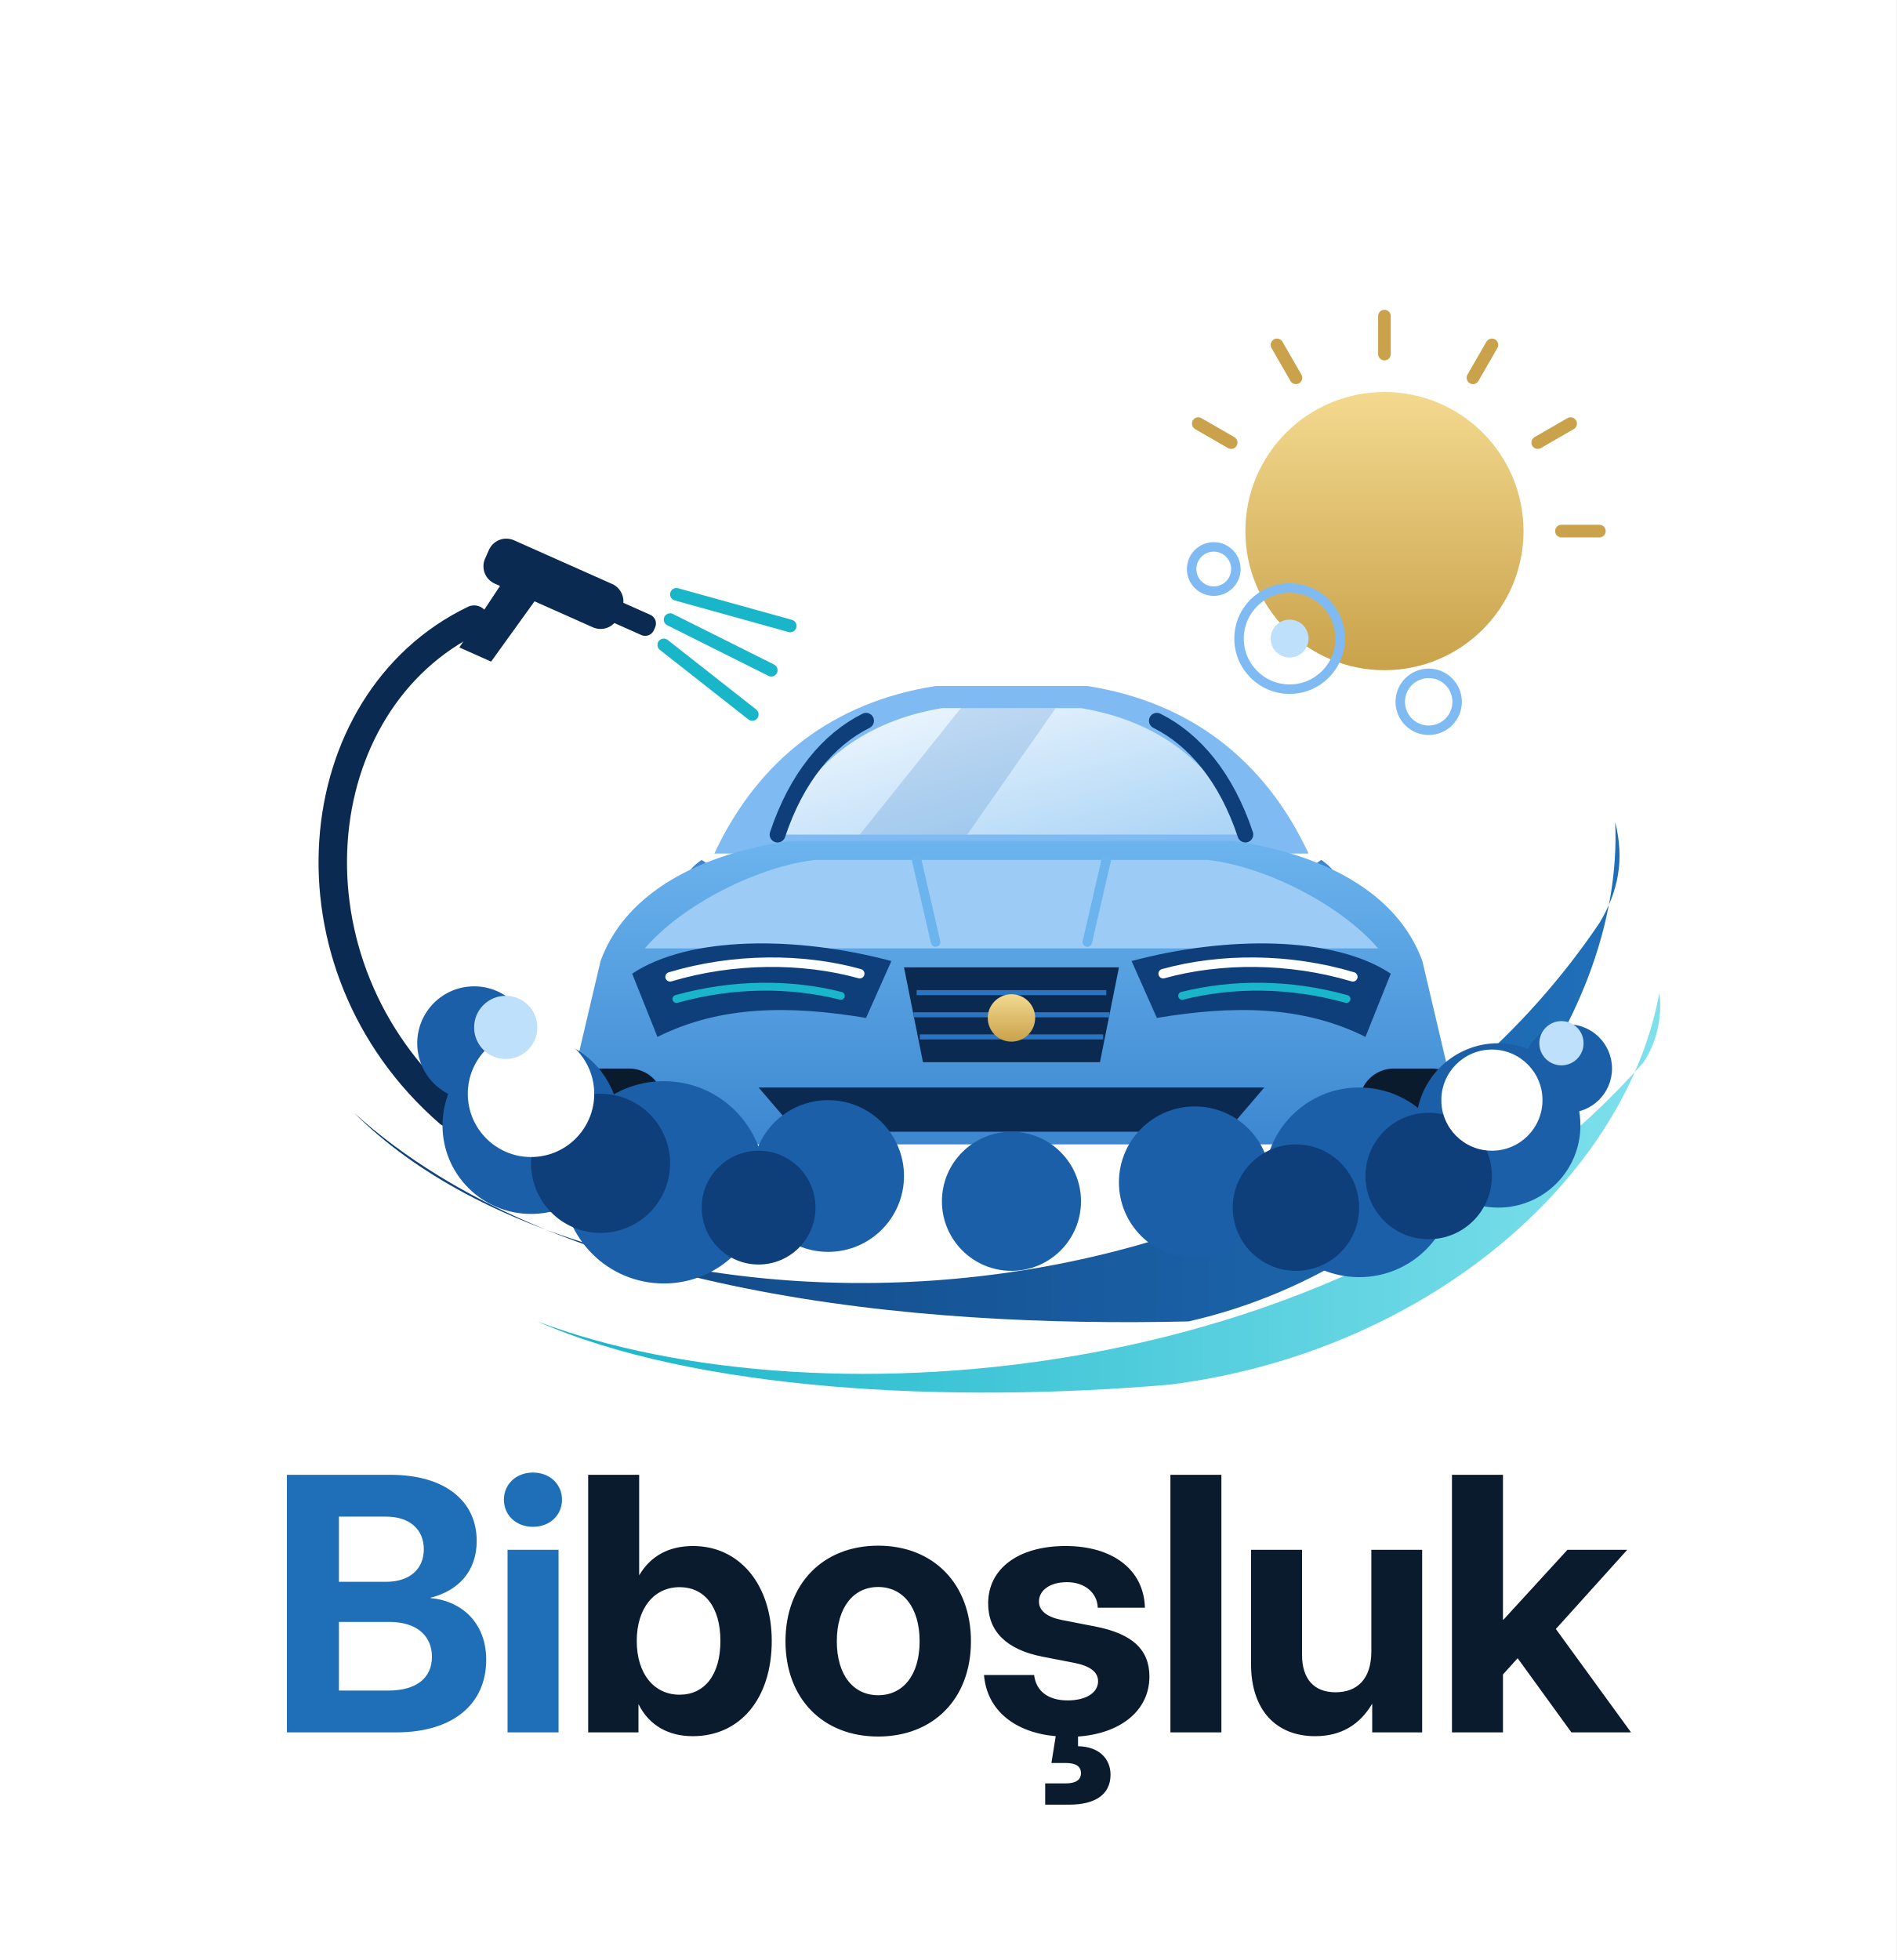
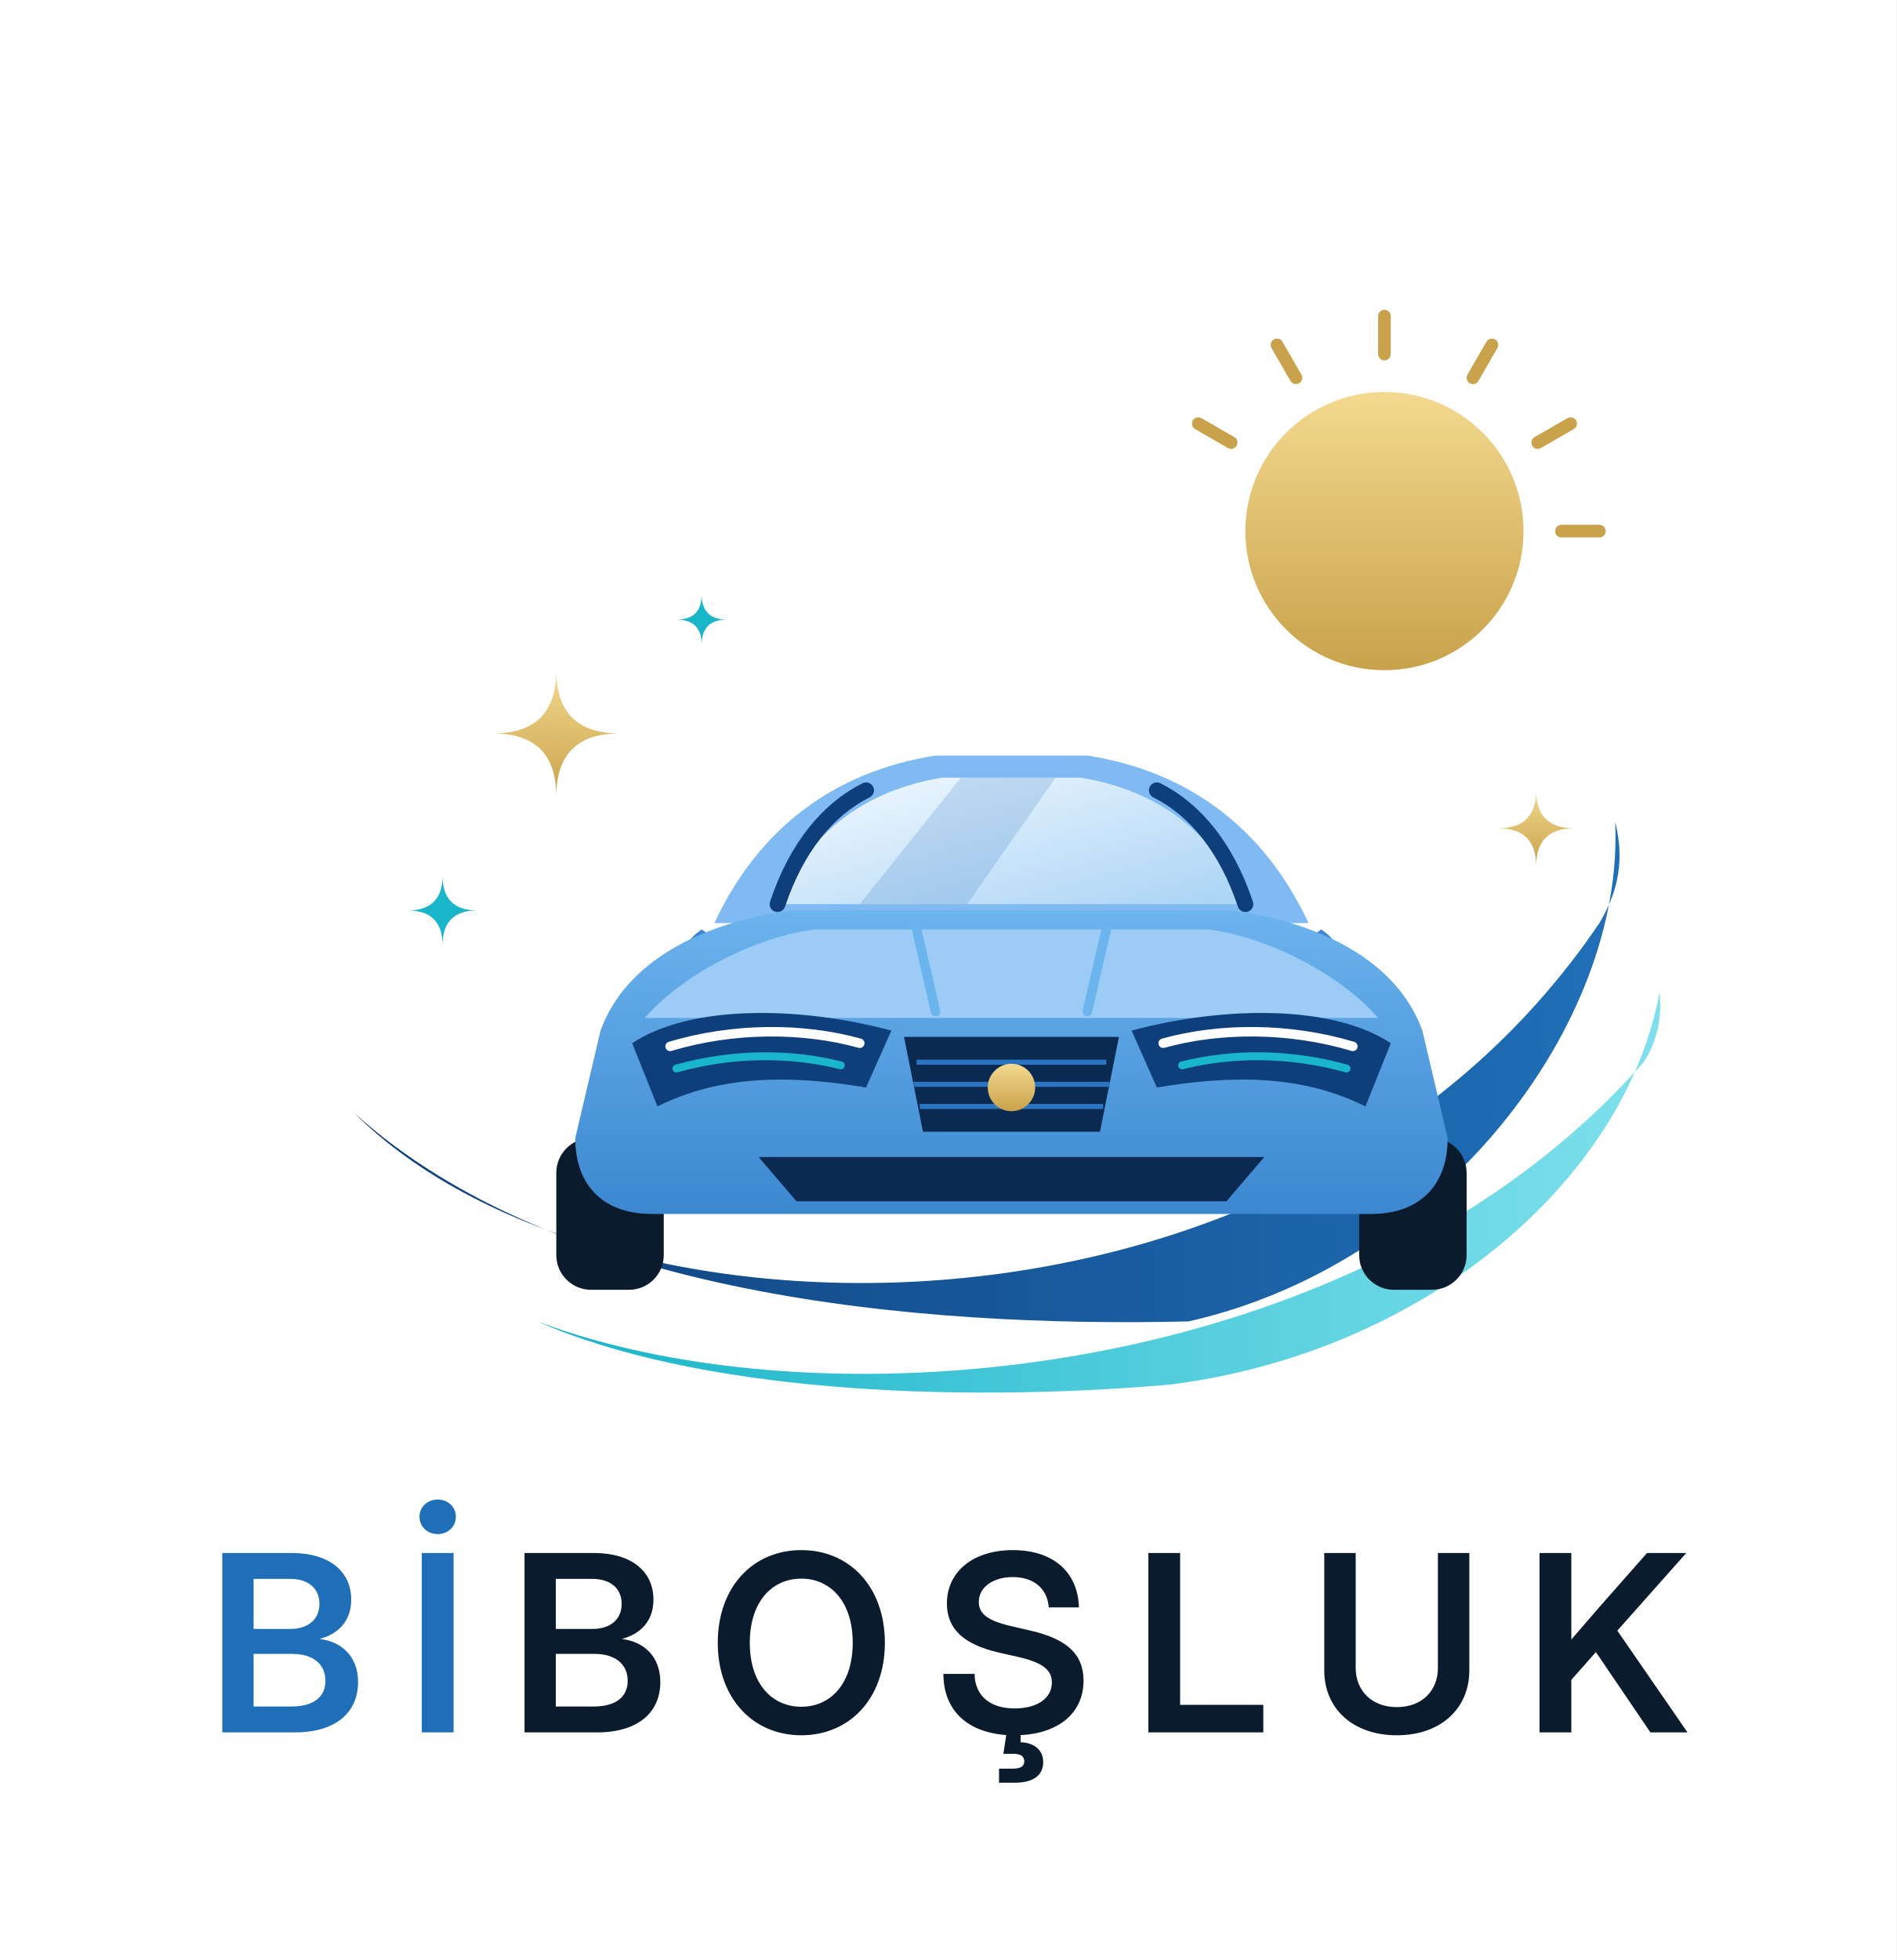
<svg xmlns="http://www.w3.org/2000/svg" viewBox="0 0 600 620" width="900" height="930" role="img" aria-label="Biboşluk">
  <defs>
    <linearGradient id="g_body" x1="0" y1="0" x2="0" y2="1">
      <stop offset="0" stop-color="#6CB4EE" />
      <stop offset="1" stop-color="#3C87D0" />
    </linearGradient>
    <linearGradient id="g_glass" x1="0" y1="0" x2="1" y2="1">
      <stop offset="0" stop-color="#F4FAFF" />
      <stop offset="1" stop-color="#A9D3F5" />
    </linearGradient>
    <linearGradient id="g_sun" x1="0" y1="0" x2="0" y2="1">
      <stop offset="0" stop-color="#F3D98F" />
      <stop offset="1" stop-color="#C9A24B" />
    </linearGradient>
    <linearGradient id="g_wave" x1="0" y1="0" x2="1" y2="0">
      <stop offset="0" stop-color="#0F3F7A" />
      <stop offset="1" stop-color="#1F6FB8" />
    </linearGradient>
    <linearGradient id="g_wave2" x1="0" y1="0" x2="1" y2="0">
      <stop offset="0" stop-color="#19B5C9" />
      <stop offset="1" stop-color="#7FE0EC" />
    </linearGradient>
  </defs>
  <rect width="600" height="620" fill="#FFFFFF" />
  <circle cx="438" cy="168" r="44" fill="url(#g_sun)" />
  <line x1="389.5" y1="140.0" x2="379.1" y2="134.0" stroke="#C9A24B" stroke-width="4" stroke-linecap="round" />
  <line x1="410.0" y1="119.5" x2="404.0" y2="109.1" stroke="#C9A24B" stroke-width="4" stroke-linecap="round" />
  <line x1="438.0" y1="112.0" x2="438.0" y2="100.0" stroke="#C9A24B" stroke-width="4" stroke-linecap="round" />
  <line x1="466.0" y1="119.5" x2="472.0" y2="109.1" stroke="#C9A24B" stroke-width="4" stroke-linecap="round" />
  <line x1="486.5" y1="140.0" x2="496.9" y2="134.0" stroke="#C9A24B" stroke-width="4" stroke-linecap="round" />
  <line x1="494.0" y1="168.0" x2="506.0" y2="168.0" stroke="#C9A24B" stroke-width="4" stroke-linecap="round" />
-   <path d="M142 352 C88 305 96 222 150 196" fill="none" stroke="#0B2A52" stroke-width="9" stroke-linecap="round" />
-   <g transform="rotate(24 176 190)" fill="#0B2A52">
-     <rect x="150" y="178" width="46" height="15" rx="6" />
-     <rect x="190" y="182" width="18" height="7" rx="3" />
-     <path d="M158 192 l12 0 l-5 24 l-11 0z" />
-   </g>
-   <path d="M212 196 L244 212" fill="none" stroke="#19B5C9" stroke-width="4" stroke-linecap="round" />
-   <path d="M214 188 L250 198" fill="none" stroke="#19B5C9" stroke-width="4" stroke-linecap="round" />
-   <path d="M210 204 L238 226" fill="none" stroke="#19B5C9" stroke-width="4" stroke-linecap="round" />
  <path d="M112 352 C190 430 410 434 506 292 C512 282 514 272 511 260 C514 324 456 400 376 418 C290 420 176 410 112 352 Z" fill="url(#g_wave)" />
  <path d="M170 418 C260 452 430 438 520 336 C524 330 526 322 525 314 C514 374 450 428 370 438 C300 444 220 440 170 418 Z" fill="url(#g_wave2)" />
-   <g>
+   <g transform="translate(0 22)">
+     <rect x="176" y="338" width="34" height="48" rx="11" fill="#0B1B2E" />
+     <rect x="430" y="338" width="34" height="48" rx="11" fill="#0B1B2E" />
    <path d="M226 270 C240 240 264 222 296 217 L344 217 C376 222 400 240 414 270 Z" fill="#7FBBF2" />
    <path d="M246 264 C256 241 274 228 298 224 L342 224 C366 228 384 241 394 264 Z" fill="url(#g_glass)" />
    <path d="M304 224 L334 224 L306 264 L272 264 Z" fill="#2A74C2" opacity=".2" />
    <path d="M246 264 C252 246 262 234 274 228" fill="none" stroke="#0F3F7A" stroke-width="5" stroke-linecap="round" />
    <path d="M394 264 C388 246 378 234 366 228" fill="none" stroke="#0F3F7A" stroke-width="5" stroke-linecap="round" />
    <path d="M222 272 C216 276 214 282 216 288 L236 282 Z" fill="#3C87D0" />
    <path d="M418 272 C424 276 426 282 424 288 L404 282 Z" fill="#3C87D0" />
    <path d="M190 304 C198 282 222 270 250 266 L390 266 C418 270 442 282 450 304 L458 338 C458 354 448 362 434 362 L206 362 C192 362 182 354 182 338 Z" fill="url(#g_body)" />
    <path d="M258 272 L382 272 C400 274 424 286 436 300 L204 300 C216 286 240 274 258 272Z" fill="#9CCBF5" />
    <path d="M290 272 L296 298 M350 272 L344 298" stroke="#6CB4EE" stroke-width="3" stroke-linecap="round" />
    <path d="M200 308 C218 296 252 296 282 304 L274 322 C250 318 228 318 208 328 Z" fill="#0F3F7A" />
    <path d="M212 309 C232 303 254 303 272 308" fill="none" stroke="#fff" stroke-width="3" stroke-linecap="round" />
    <path d="M214 316 C232 311 250 311 266 315" fill="none" stroke="#19B5C9" stroke-width="2.5" stroke-linecap="round" />
    <path d="M440 308 C422 296 388 296 358 304 L366 322 C390 318 412 318 432 328 Z" fill="#0F3F7A" />
    <path d="M428 309 C408 303 386 303 368 308" fill="none" stroke="#fff" stroke-width="3" stroke-linecap="round" />
    <path d="M426 316 C408 311 390 311 374 315" fill="none" stroke="#19B5C9" stroke-width="2.5" stroke-linecap="round" />
    <path d="M286 306 L354 306 L348 336 L292 336 Z" fill="#0B2A52" />
    <path d="M290 314 H350 M289 321 H351 M291 328 H349" stroke="#2A74C2" stroke-width="1.6" />
    <circle cx="320" cy="322" r="7.5" fill="url(#g_sun)" />
    <path d="M240 344 L400 344 L388 358 L252 358Z" fill="#0B2A52" />
-     <rect x="176" y="338" width="34" height="48" rx="11" fill="#0B1B2E" />
-     <rect x="430" y="338" width="34" height="48" rx="11" fill="#0B1B2E" />
  </g>
-   <circle cx="168" cy="356" r="28" fill="#1B5FA8" />
-   <circle cx="210" cy="374" r="32" fill="#1B5FA8" />
-   <circle cx="262" cy="372" r="24" fill="#1B5FA8" />
-   <circle cx="320" cy="380" r="22" fill="#1B5FA8" />
-   <circle cx="378" cy="374" r="24" fill="#1B5FA8" />
-   <circle cx="430" cy="374" r="30" fill="#1B5FA8" />
-   <circle cx="474" cy="356" r="26" fill="#1B5FA8" />
-   <circle cx="150" cy="330" r="18" fill="#1B5FA8" />
-   <circle cx="496" cy="338" r="14" fill="#1B5FA8" />
-   <circle cx="190" cy="368" r="22" fill="#0F3F7A" />
-   <circle cx="240" cy="382" r="18" fill="#0F3F7A" />
-   <circle cx="410" cy="382" r="20" fill="#0F3F7A" />
-   <circle cx="452" cy="372" r="20" fill="#0F3F7A" />
-   <circle cx="168" cy="346" r="20" fill="#FFFFFF" />
-   <circle cx="472" cy="348" r="16" fill="#FFFFFF" />
-   <circle cx="160" cy="325" r="10" fill="#BFE0FA" />
-   <circle cx="494" cy="330" r="7" fill="#BFE0FA" />
-   <circle cx="408" cy="202" r="16" fill="none" stroke="#7FBBF2" stroke-width="3" />
-   <circle cx="452" cy="222" r="9" fill="none" stroke="#7FBBF2" stroke-width="3" />
-   <circle cx="384" cy="180" r="7" fill="none" stroke="#7FBBF2" stroke-width="3" />
-   <circle cx="408" cy="202" r="6" fill="#BFE0FA" />
-   <g transform="translate(84.7 548)">
-     <path d="M6.07 0.0H40.578C59.117 0.0 69.125 -9.352 69.125 -22.969C69.125 -34.562 61.469 -41.562 51.516 -42.492V-42.602C60.484 -44.844 66.117 -51.133 66.117 -60.539C66.117 -73.062 56.273 -81.484 38.719 -81.484H6.07ZM22.531 -13.234V-34.945H38.5C46.977 -34.945 51.953 -30.68 51.953 -23.898C51.953 -17.117 46.867 -13.234 38.227 -13.234ZM22.531 -47.633V-68.25H37.461C44.844 -68.25 49.383 -64.258 49.383 -57.914C49.383 -51.625 44.844 -47.633 37.461 -47.633ZM75.875 0.0H92.008V-57.75H75.875ZM83.914 -65.023C89.219 -65.023 93.102 -68.688 93.102 -73.609C93.102 -78.531 89.219 -82.195 83.914 -82.195C78.609 -82.195 74.727 -78.531 74.727 -73.609C74.727 -68.688 78.609 -65.023 83.914 -65.023Z" fill="#1F6FB8" />
-     <path d="M134.469 1.203C149.562 1.203 159.461 -10.828 159.461 -28.93C159.461 -46.648 149.344 -58.953 134.578 -58.953C127.086 -58.953 121.289 -56.0 117.57 -49.766H117.516V-81.484H101.383V0.0H117.297V-8.859H117.352C120.688 -2.133 126.867 1.203 134.469 1.203ZM130.312 -11.922C122.164 -11.922 116.75 -18.594 116.75 -28.93C116.75 -39.211 122.164 -45.938 130.312 -45.938C138.133 -45.938 143.219 -39.758 143.219 -28.93C143.219 -18.102 138.133 -11.922 130.312 -11.922ZM193.117 1.312C210.672 1.312 222.484 -10.719 222.484 -28.82C222.484 -46.922 210.672 -59.062 193.117 -59.062C175.617 -59.062 163.805 -46.922 163.805 -28.82C163.805 -10.719 175.617 1.312 193.117 1.312ZM193.117 -11.758C185.297 -11.758 180.047 -18.102 180.047 -28.82C180.047 -39.594 185.352 -45.992 193.117 -45.992C200.938 -45.992 206.242 -39.594 206.242 -28.82C206.242 -18.102 200.992 -11.758 193.117 -11.758ZM245.969 22.859H253.625C261.719 22.859 266.641 19.688 266.641 13.398C266.641 8.203 262.867 4.484 256.359 4.375V1.312C269.812 0.383 278.945 -6.891 278.945 -17.664C278.945 -26.141 273.586 -31.172 261.938 -33.469L251.0 -35.602C246.57 -36.531 244.0 -38.445 244.0 -41.398C244.0 -44.844 247.336 -47.523 252.859 -47.523C258.547 -47.523 262.484 -44.078 262.594 -39.43H277.523C277.195 -51.461 267.352 -58.953 252.422 -58.953C237.383 -58.953 227.922 -51.734 227.922 -40.797C227.922 -31.828 233.883 -26.141 245.094 -23.953L255.211 -21.984C259.914 -21.055 262.703 -19.25 262.703 -16.188C262.703 -12.633 259.039 -10.117 253.078 -10.117C246.789 -10.117 243.07 -13.125 242.469 -18.156H226.609C227.539 -6.891 236.453 0.055 249.305 1.203L247.938 9.68H252.422C255.648 9.68 257.289 10.719 257.289 12.906C257.289 15.039 255.648 16.133 252.422 16.133H245.969ZM301.719 -81.484H285.586V0.0H301.719ZM331.383 1.203C339.695 1.203 345.547 -2.516 349.43 -9.078V0.0H365.234V-57.75H349.156V-25.648C349.156 -16.68 344.508 -12.688 337.836 -12.688C331.109 -12.688 327.227 -16.789 327.227 -24.555V-57.75H311.094V-21.602C311.094 -7.0 319.078 1.203 331.383 1.203ZM374.664 0.0H390.797V-18.32L395.445 -23.461L412.453 0.0H431.32L407.531 -32.703L430.117 -57.75H411.195L390.961 -35.656H390.797V-81.484H374.664Z" fill="#0B1B2E" />
+   <path d="M176 212 Q176 232 196 232 Q176 232 176 252 Q176 232 156 232 Q176 232 176 212Z" fill="url(#g_sun)" />
+   <path d="M140 277 Q140 288 151 288 Q140 288 140 299 Q140 288 129 288 Q140 288 140 277Z" fill="#19B5C9" />
+   <path d="M486 250 Q486 262 498 262 Q486 262 486 274 Q486 262 474 262 Q486 262 486 250Z" fill="url(#g_sun)" />
+   <path d="M222 188 Q222 196 230 196 Q222 196 222 204 Q222 196 214 196 Q222 196 222 188Z" fill="#19B5C9" />
+   <g transform="translate(65.6 548)">
+     <path d="M4.723 0.0H27.65C40.79 0.0 47.684 -6.398 47.684 -15.958C47.684 -24.032 42.428 -28.717 35.648 -29.517V-29.593C41.742 -31.269 45.513 -35.458 45.513 -42.009C45.513 -50.883 38.619 -56.748 26.66 -56.748H4.723ZM14.625 -8.188V-24.832H26.812C33.516 -24.832 37.362 -21.557 37.362 -16.301C37.362 -11.083 33.439 -8.188 26.584 -8.188ZM14.625 -32.716V-48.56H26.203C31.954 -48.56 35.458 -45.513 35.458 -40.638C35.458 -35.801 31.954 -32.716 26.203 -32.716ZM77.898 -56.748H67.844V0.0H77.898ZM72.871 -62.728C76.146 -62.728 78.622 -65.089 78.622 -68.212C78.622 -71.297 76.146 -73.658 72.871 -73.658C69.596 -73.658 67.12 -71.297 67.12 -68.212C67.12 -65.089 69.596 -62.728 72.871 -62.728Z" fill="#1F6FB8" />
+     <path d="M100.344 0.0H123.271C136.411 0.0 143.305 -6.398 143.305 -15.958C143.305 -24.032 138.049 -28.717 131.27 -29.517V-29.593C137.363 -31.269 141.134 -35.458 141.134 -42.009C141.134 -50.883 134.24 -56.748 122.281 -56.748H100.344ZM110.246 -8.188V-24.832H122.434C129.137 -24.832 132.983 -21.557 132.983 -16.301C132.983 -11.083 129.061 -8.188 122.205 -8.188ZM110.246 -32.716V-48.56H121.824C127.575 -48.56 131.079 -45.513 131.079 -40.638C131.079 -35.801 127.575 -32.716 121.824 -32.716ZM187.916 0.914C203.112 0.914 214.348 -10.626 214.348 -28.336C214.348 -46.122 203.112 -57.662 187.916 -57.662C172.72 -57.662 161.484 -46.122 161.484 -28.336C161.484 -10.664 172.72 0.914 187.916 0.914ZM187.916 -8.112C178.623 -8.112 171.615 -15.387 171.615 -28.336C171.615 -41.323 178.623 -48.636 187.916 -48.636C197.171 -48.636 204.179 -41.323 204.179 -28.336C204.179 -15.387 197.171 -8.112 187.916 -8.112ZM250.466 15.92H255.493C261.016 15.92 264.443 13.787 264.443 9.369C264.443 5.751 261.777 3.237 257.283 3.123V0.876C269.585 0.229 277.202 -6.322 277.202 -16.377C277.202 -24.718 271.908 -29.631 260.14 -32.259L254.389 -33.592C247.0 -35.306 244.067 -37.438 244.067 -41.247C244.067 -45.894 248.523 -49.131 254.808 -49.131C261.435 -49.131 265.776 -45.513 266.195 -39.533H275.755C275.412 -50.807 267.528 -57.662 254.846 -57.662C242.315 -57.662 233.975 -50.883 233.975 -40.752C233.975 -32.792 239.192 -27.803 250.542 -25.213L256.636 -23.842C264.215 -22.09 267.186 -19.767 267.186 -15.768C267.186 -10.778 262.501 -7.579 255.417 -7.579C247.533 -7.579 242.811 -11.654 242.734 -18.51H232.87C232.87 -7.122 240.259 -0.038 252.751 0.838L251.837 6.779H254.96C257.283 6.779 258.464 7.579 258.464 9.141C258.464 10.702 257.283 11.464 254.96 11.464H250.466ZM297.705 0.0H334.077V-8.722H307.76V-56.748H297.705ZM376.327 0.914C390.19 0.914 399.255 -7.541 399.255 -19.614V-56.748H389.314V-20.414C389.314 -13.178 384.287 -7.998 376.327 -7.998C368.367 -7.998 363.302 -13.216 363.302 -20.414V-56.748H353.361V-19.614C353.361 -7.503 362.426 0.914 376.327 0.914ZM421.472 0.0H431.526V-16.605L439.296 -25.403L456.549 0.0H468.279L446.075 -32.183L467.898 -56.748H455.482L440.4 -39.647C437.43 -36.22 434.497 -32.792 431.526 -29.364V-56.748H421.472Z" fill="#0B1B2E" />
  </g>
</svg>
